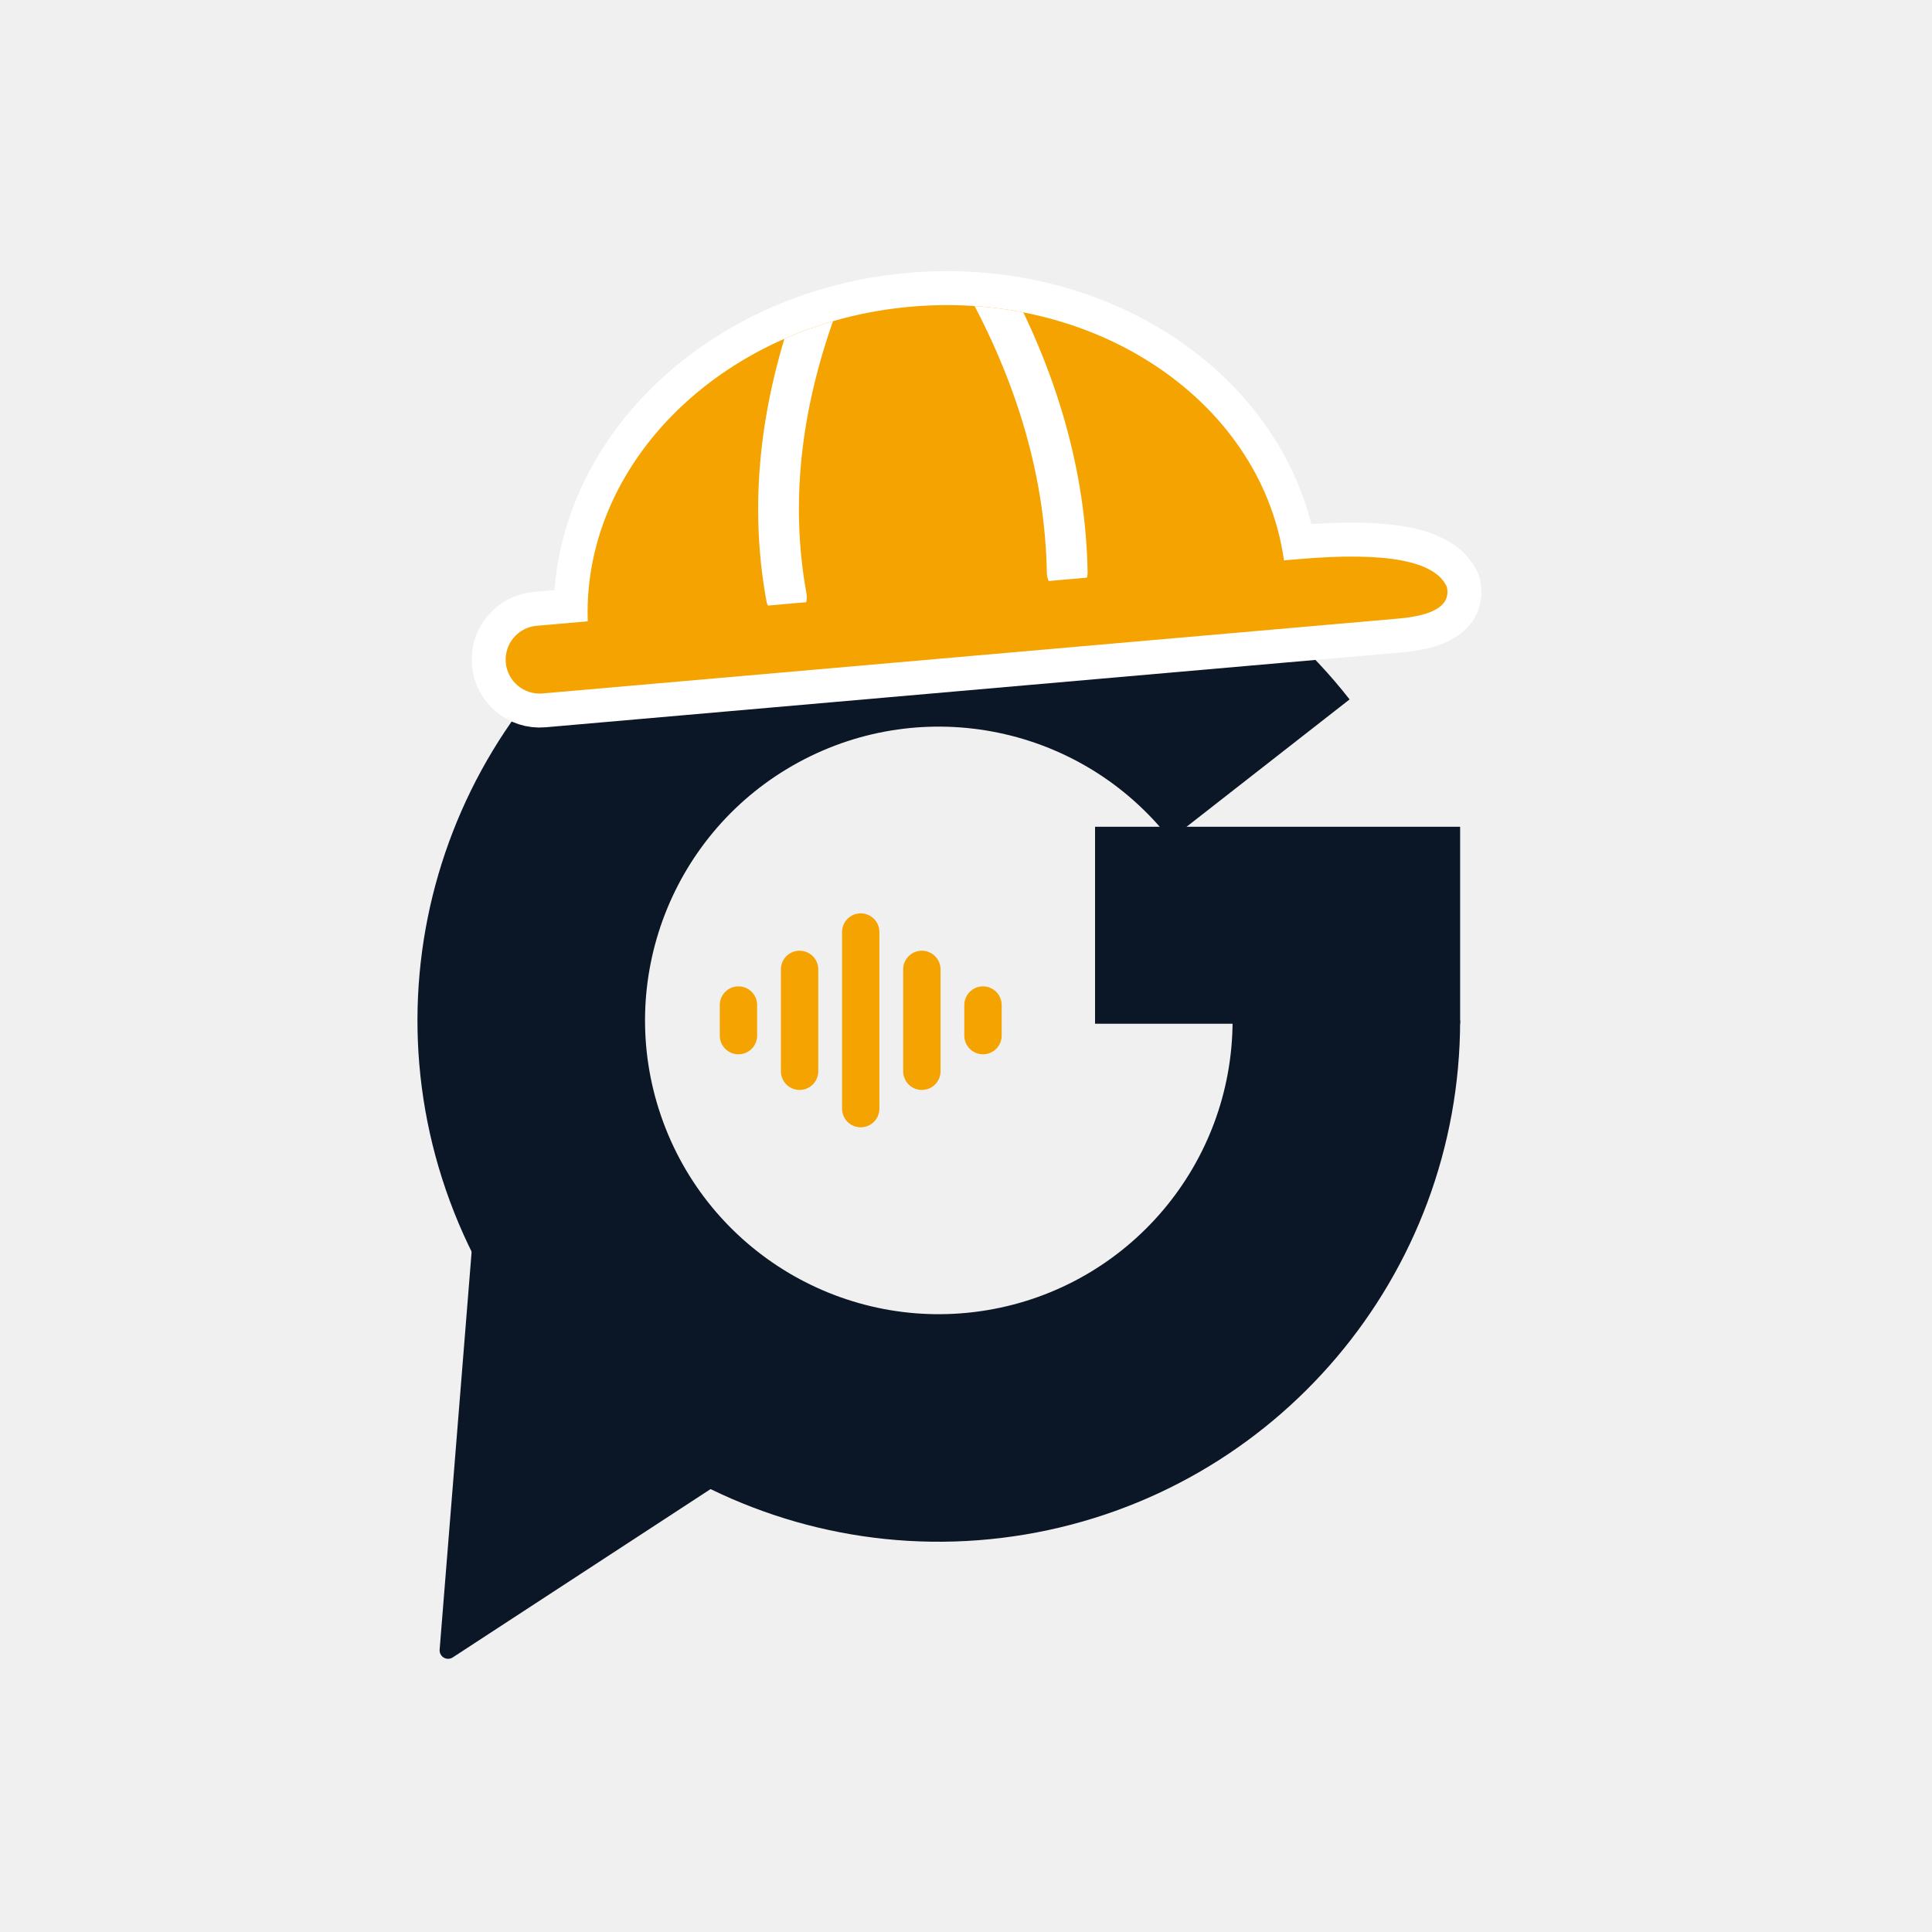
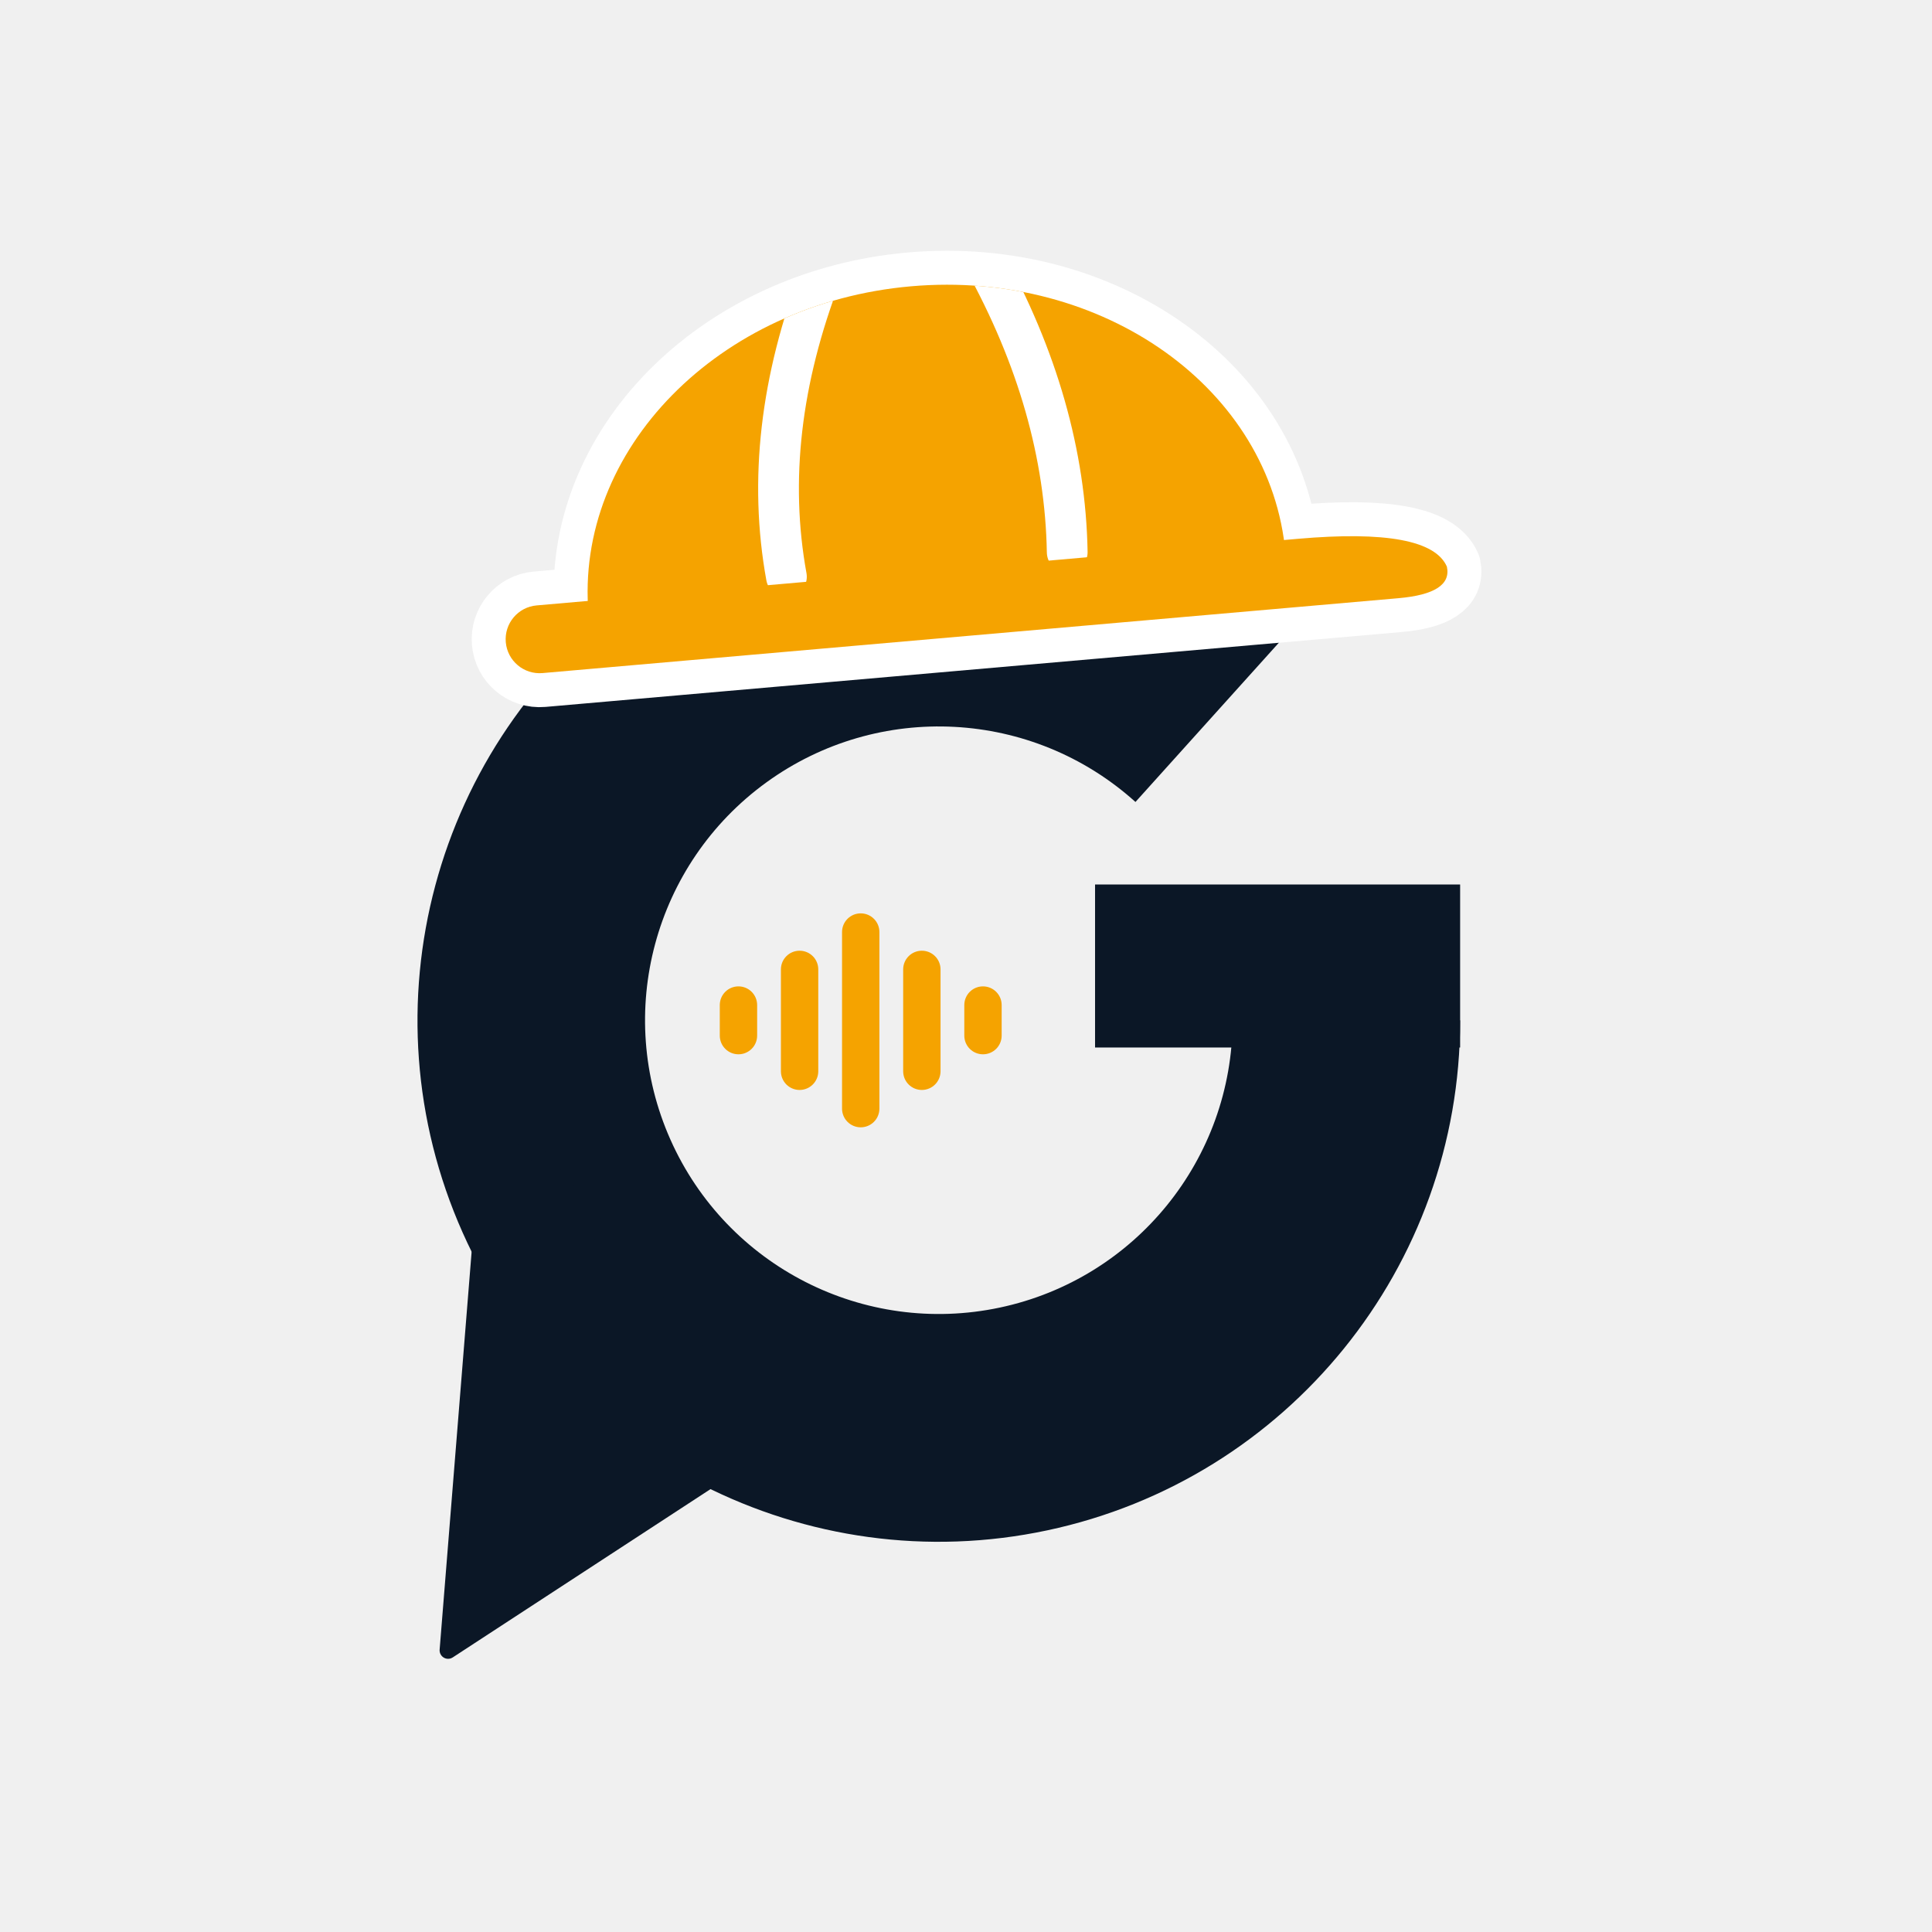
<svg xmlns="http://www.w3.org/2000/svg" viewBox="0 0 1024 1024" width="1024" height="1024">
  <g>
    <g transform="translate(512 512) scale(0.9) translate(-528 -568)">
      <g fill="#0B1726">
-         <path d="M 753.9 411.0 A 307.0 307.0 0 1 0 819.0 600.0 L 685.0 600.0 A 173.0 173.0 0 1 1 648.3 493.5 Z" />
-         <rect x="604" y="486" width="215.0" height="116" rx="0" />
+         <path d="M 717.4 371.9 A 307.0 307.0 0 1 0 819.0 600.0 L 685.0 600.0 A 173.0 173.0 0 1 1 627.8 471.4 Z" />
+         <rect x="604" y="520" width="215.0" height="96" rx="0" />
        <path d="M 412.0 847.6 L 223.0 971.0 L 249.1 646.4 Z" stroke="#0B1726" stroke-width="10" stroke-linejoin="round" />
      </g>
      <g fill="#F5A300">
        <rect x="383.0" y="580.0" width="22" height="40" rx="11.0" />
        <rect x="419.0" y="559.0" width="22" height="82" rx="11.0" />
        <rect x="455.0" y="537.0" width="22" height="126" rx="11.0" />
        <rect x="491.0" y="559.0" width="22" height="82" rx="11.0" />
        <rect x="527.0" y="580.0" width="22" height="40" rx="11.0" />
      </g>
-       <g transform="rotate(-5 512 367)">
+       <g transform="rotate(-5 512 355)">
        <clipPath id="dome">
-           <path d="M 306 355 A 206 176 0 0 1 718 355 Z" />
+           <path d="M 306 343 A 206 176 0 0 1 718 343 Z" />
        </clipPath>
-         <path d="M 276 347 H 726 Q 804 347 812 371 Q 814 387 782 387 H 276 A 20 20 0 0 1 276 347 Z" fill="#FFFFFF" stroke="#FFFFFF" stroke-width="40" stroke-linejoin="round" />
-         <path d="M 306 355 A 206 176 0 0 1 718 355 Z" fill="#F5A300" stroke="#FFFFFF" stroke-width="40" paint-order="stroke" />
+         <path d="M 276 335 H 726 Q 804 335 812 359 Q 814 375 782 375 H 276 A 20 20 0 0 1 276 335 Z" fill="#FFFFFF" stroke="#FFFFFF" stroke-width="40" stroke-linejoin="round" />
+         <path d="M 306 343 A 206 176 0 0 1 718 343 Z" fill="#F5A300" stroke="#FFFFFF" stroke-width="40" paint-order="stroke" />
        <g clip-path="url(#dome)" fill="none" stroke="#FFFFFF" stroke-width="24" stroke-linecap="round">
-           <path d="M 460 167 Q 416 257 424 343" />
-           <path d="M 556 167 Q 596 257 590 343" />
+           <path d="M 460 155 Q 416 245 424 331" />
+           <path d="M 556 155 Q 596 245 590 331" />
        </g>
-         <path d="M 276 347 H 726 Q 804 347 812 371 Q 814 387 782 387 H 276 A 20 20 0 0 1 276 347 Z" fill="#F5A300" />
+         <path d="M 276 335 H 726 Q 804 335 812 359 Q 814 375 782 375 H 276 A 20 20 0 0 1 276 335 Z" fill="#F5A300" />
      </g>
    </g>
  </g>
</svg>
